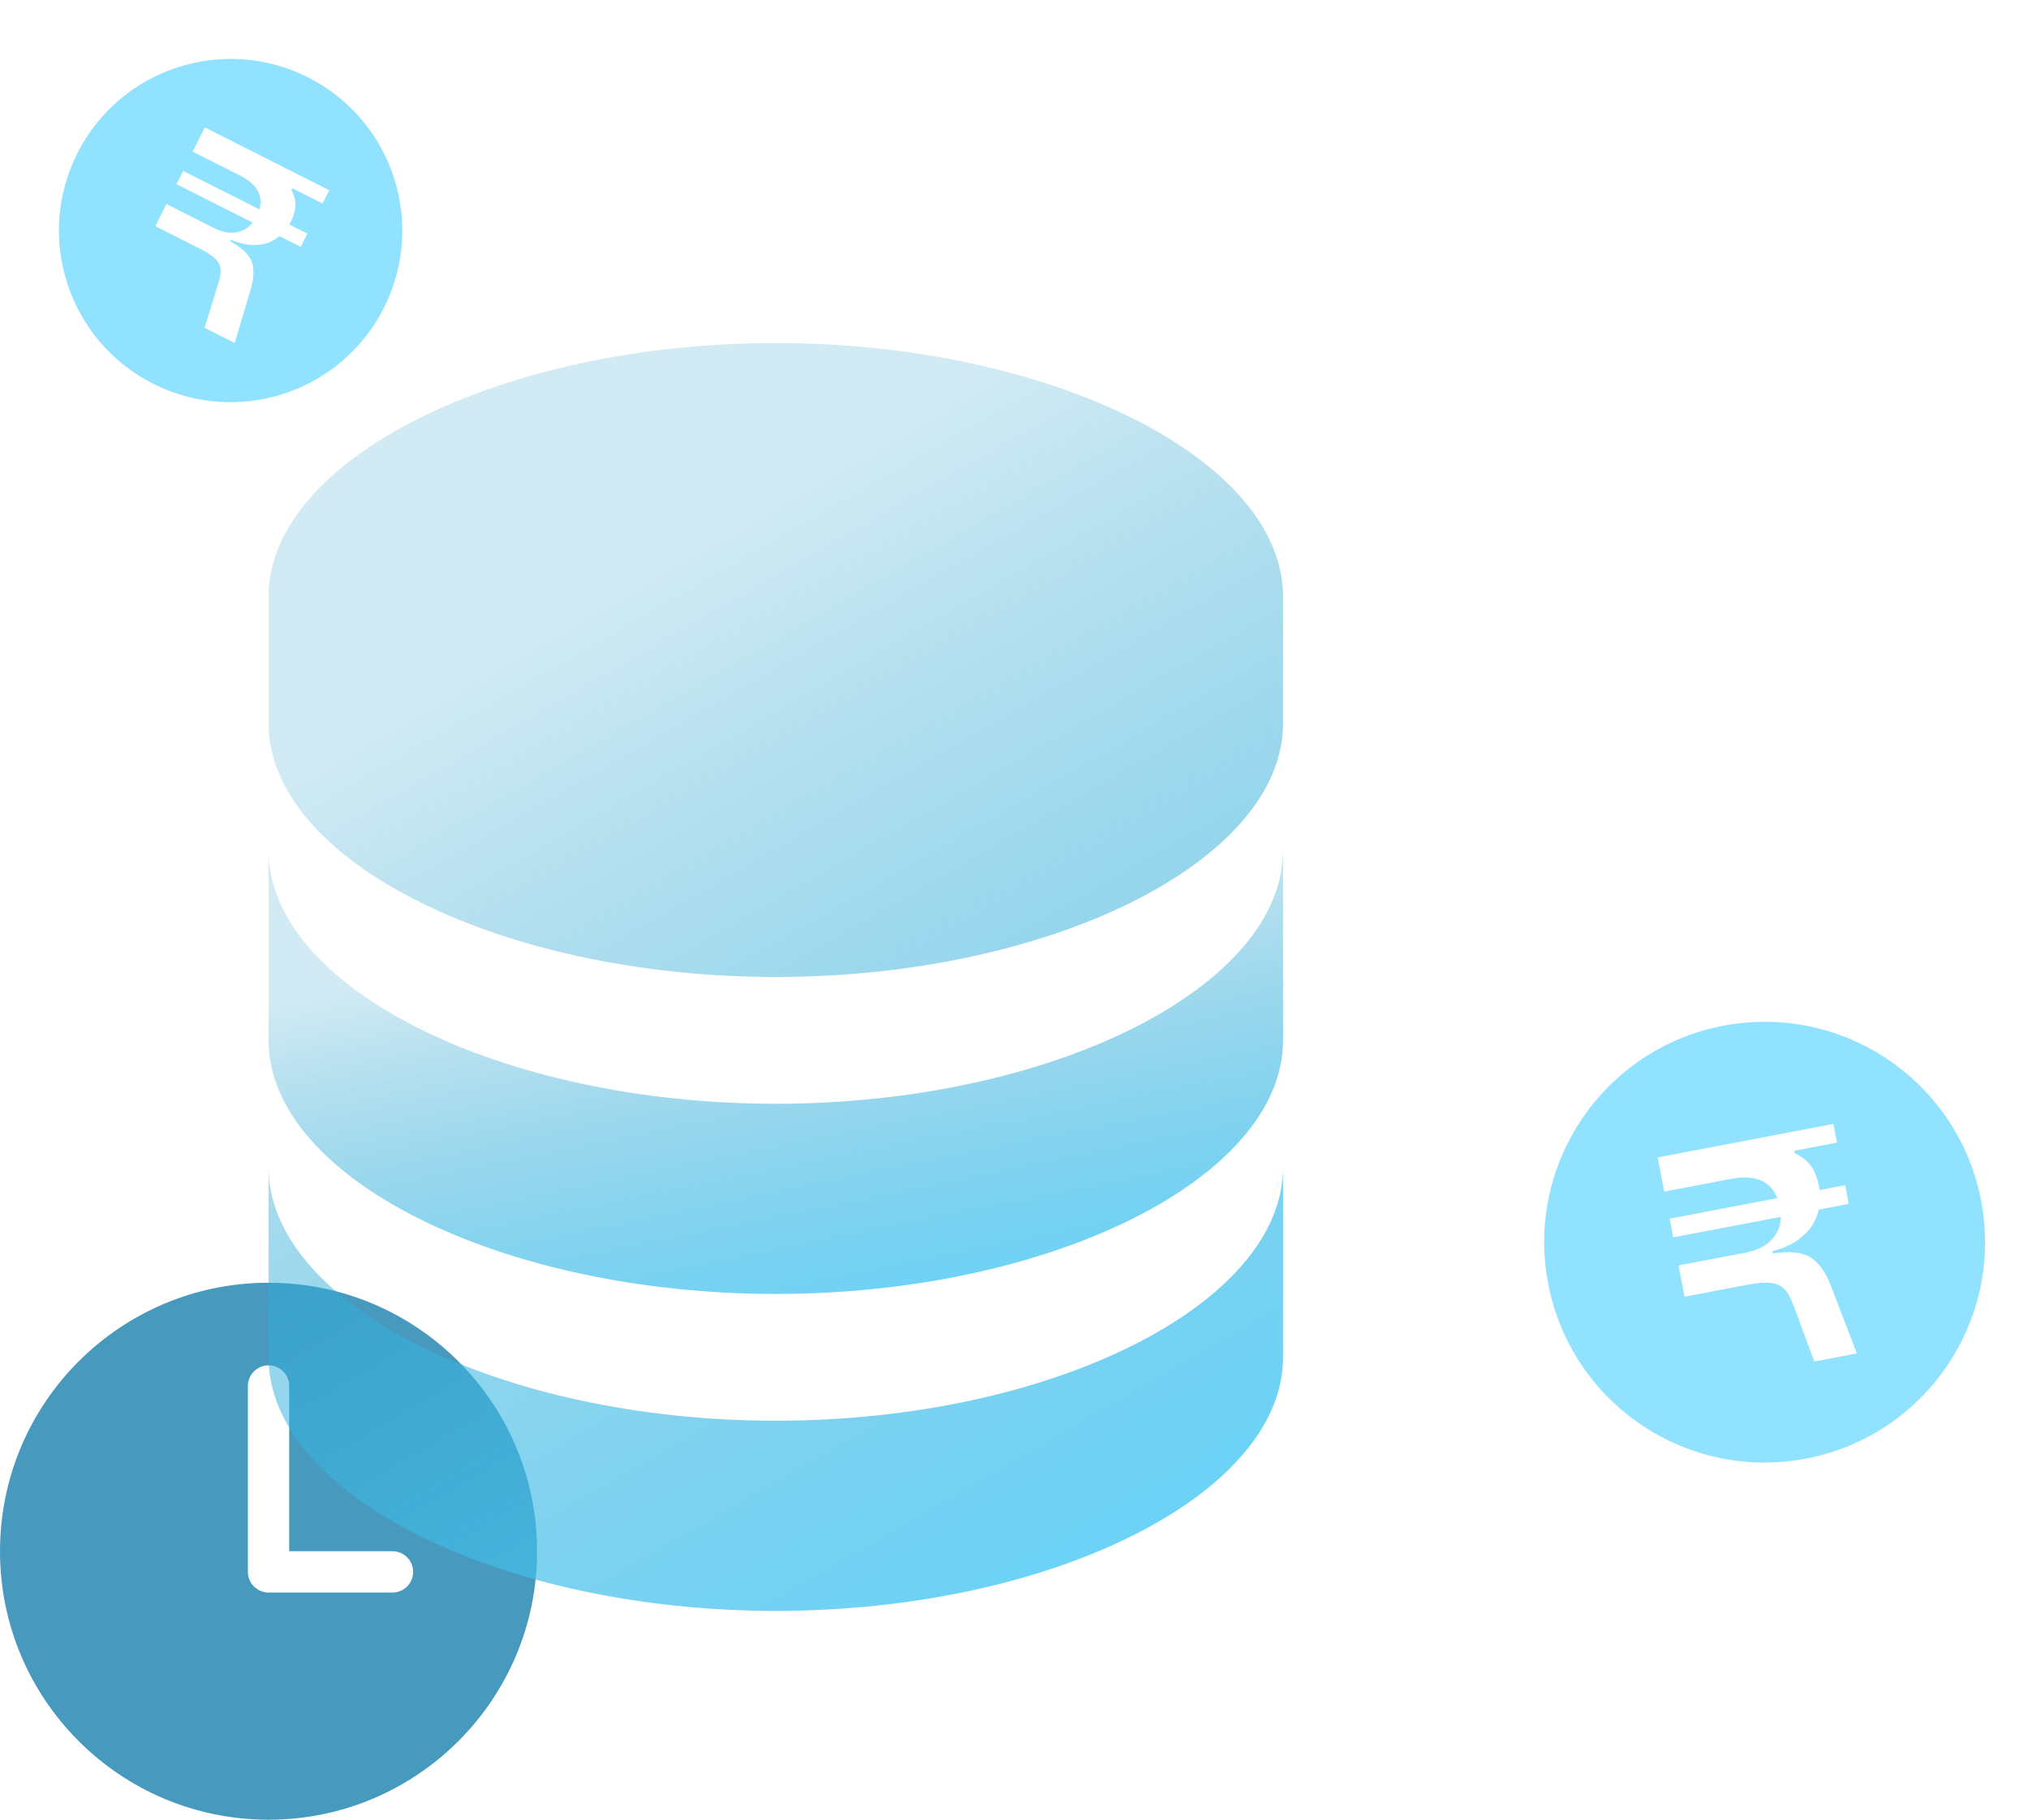
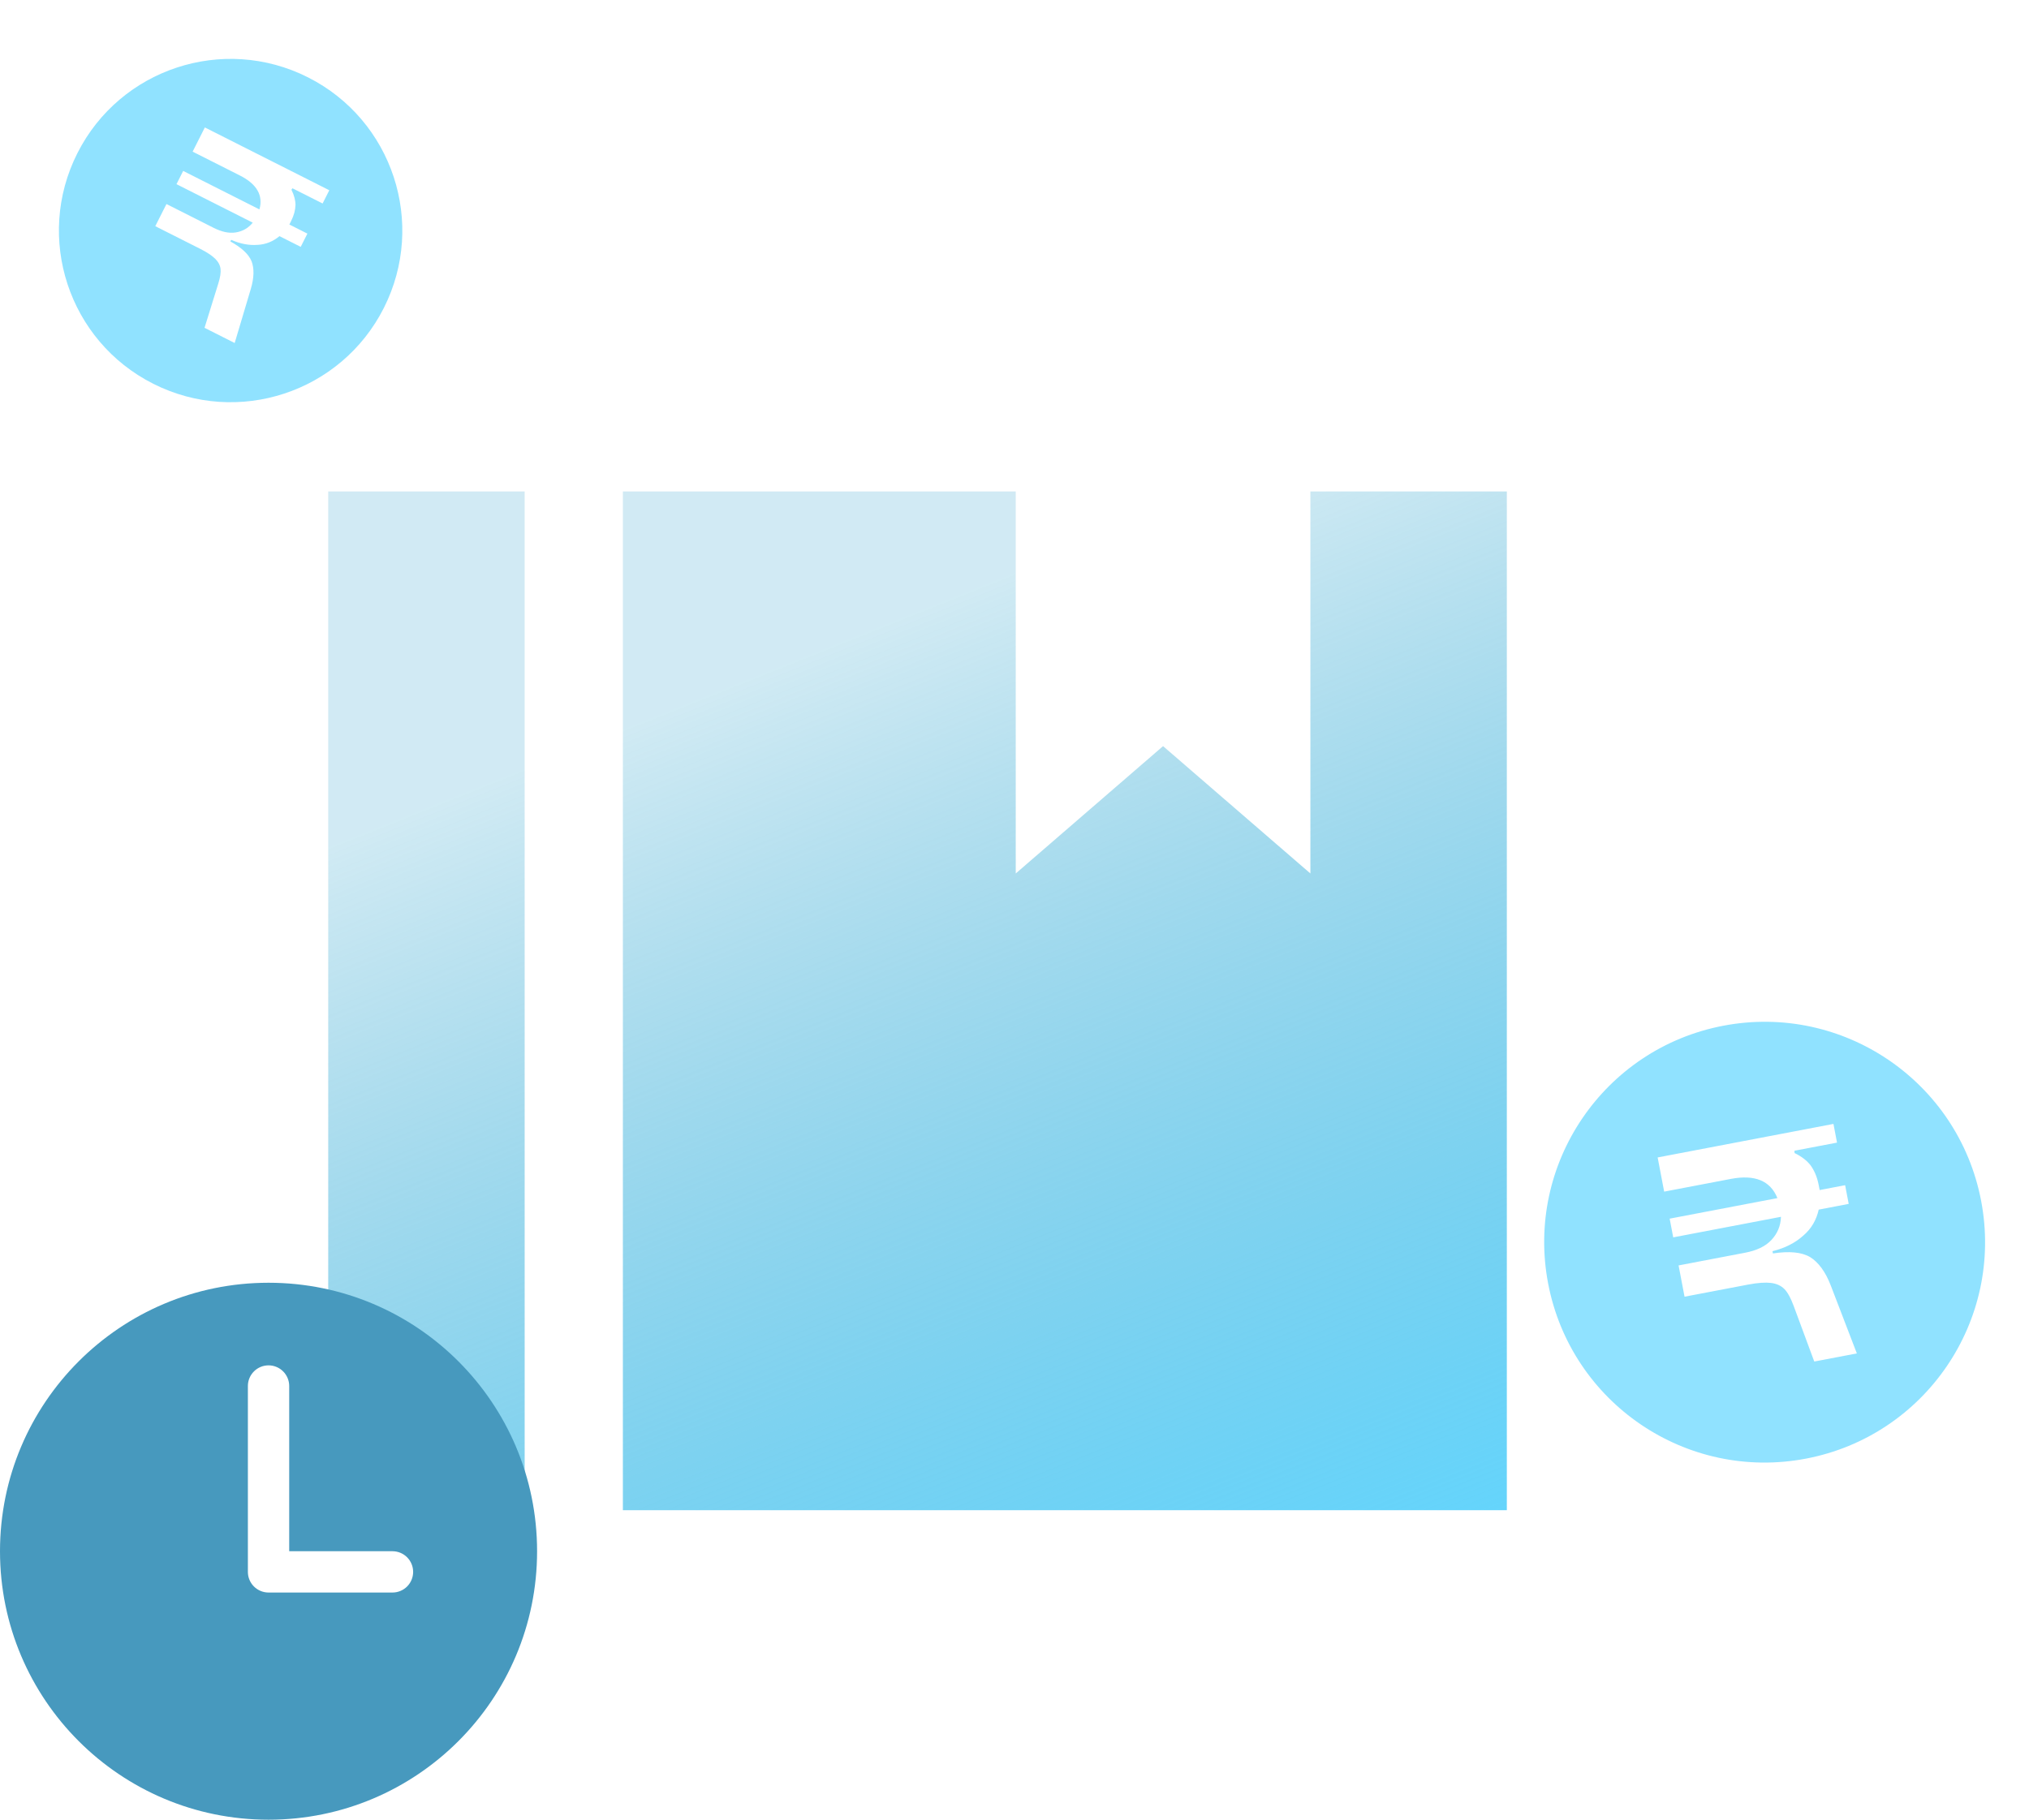
<svg xmlns="http://www.w3.org/2000/svg" width="136" height="122" viewBox="0 0 136 122" fill="none">
+   <path d="M68.083 32.948V58.561L77.958 50.023L87.833 58.561V32.948H101V101.25H41.75V32.948H68.083ZM22 32.948H35.167V101.25H22V32.948Z" fill="url(#paint0_linear_334_1231)" />
  <path d="M18 86C8.059 86 0 94.059 0 104C0 113.941 8.059 122 18 122C27.941 122 36 113.941 36 104C36 94.059 27.941 86 18 86ZM26.308 106.769H18C17.633 106.769 17.281 106.623 17.021 106.364C16.761 106.104 16.615 105.752 16.615 105.385V92.923C16.615 92.556 16.761 92.204 17.021 91.944C17.281 91.684 17.633 91.538 18 91.538C18.367 91.538 18.719 91.684 18.979 91.944C19.239 92.204 19.385 92.556 19.385 92.923V104H26.308C26.675 104 27.027 104.146 27.287 104.406C27.546 104.665 27.692 105.017 27.692 105.385C27.692 105.752 27.546 106.104 27.287 106.364C27.027 106.623 26.675 106.769 26.308 106.769Z" fill="#4799BE" />
  <path opacity="0.7" fill-rule="evenodd" clip-rule="evenodd" d="M121.048 97.792C129.063 96.263 134.321 88.527 132.792 80.512C131.263 72.497 123.527 67.239 115.512 68.768C107.497 70.297 102.239 78.033 103.768 86.048C105.297 94.063 113.033 99.321 121.048 97.792ZM120.278 77.149L123.132 76.605L122.893 75.351L111.109 77.599L111.546 79.891L116.022 79.037C117.622 78.732 118.667 79.16 119.136 80.325L111.914 81.703L112.153 82.957L119.375 81.579C119.356 82.188 119.14 82.7 118.731 83.136C118.321 83.573 117.723 83.844 116.966 83.988L112.512 84.838L112.912 86.935L117.172 86.123C117.82 85.999 118.33 85.969 118.696 86.011C119.063 86.053 119.381 86.194 119.604 86.421C119.826 86.647 120.034 87.033 120.22 87.536L121.607 91.282L124.461 90.738L122.722 86.207C122.364 85.267 121.882 84.619 121.324 84.277C120.744 83.94 119.924 83.872 118.835 84.035L118.806 83.884C119.641 83.68 120.335 83.323 120.87 82.84C121.41 82.379 121.747 81.799 121.905 81.097L123.915 80.713L123.676 79.459L121.968 79.785L121.906 79.46C121.799 78.898 121.604 78.465 121.361 78.13C121.122 77.817 120.754 77.529 120.285 77.305L120.278 77.149Z" fill="#61D6FF" />
  <path opacity="0.7" fill-rule="evenodd" clip-rule="evenodd" d="M10.273 25.73C15.946 28.593 22.866 26.316 25.73 20.643C28.594 14.97 26.316 8.049 20.643 5.185C14.97 2.322 8.05 4.599 5.186 10.272C2.322 15.945 4.599 22.866 10.273 25.73ZM19.603 12.623L21.624 13.642L22.072 12.755L13.731 8.544L12.912 10.166L16.08 11.766C17.212 12.337 17.654 13.098 17.39 14.04L12.278 11.46L11.83 12.347L16.942 14.928C16.641 15.295 16.265 15.508 15.804 15.583C15.344 15.658 14.846 15.541 14.31 15.27L11.158 13.679L10.408 15.164L13.423 16.685C13.883 16.917 14.211 17.141 14.418 17.341C14.624 17.541 14.753 17.779 14.783 18.025C14.813 18.27 14.758 18.607 14.633 19.006L13.71 21.977L15.73 22.997L16.81 19.374C17.035 18.624 17.045 17.995 16.863 17.519C16.665 17.035 16.192 16.604 15.442 16.187L15.496 16.08C16.108 16.351 16.706 16.46 17.266 16.416C17.818 16.388 18.302 16.19 18.732 15.832L20.156 16.55L20.604 15.662L19.395 15.052L19.511 14.823C19.711 14.425 19.797 14.065 19.806 13.743C19.807 13.436 19.717 13.083 19.534 12.722L19.603 12.623Z" fill="#61D6FF" />
-   <path d="M86 40C86 30.786 70.432 23 52 23C33.568 23 18 30.786 18 40V48.5C18 57.714 33.568 65.5 52 65.5C70.432 65.5 86 57.714 86 48.5V40ZM52 95.25C33.568 95.25 18 87.464 18 78.25V91C18 100.214 33.568 108 52 108C70.432 108 86 100.214 86 91V78.25C86 87.464 70.432 95.25 52 95.25Z" fill="url(#paint0_linear_429_336)" />
-   <path d="M86 57C86 66.214 70.432 74 52 74C33.568 74 18 66.214 18 57V69.75C18 78.964 33.568 86.75 52 86.75C70.432 86.75 86 78.964 86 69.75V57Z" fill="url(#paint1_linear_429_336)" />
  <defs>
-     <linearGradient id="paint0_linear_429_336" x1="92.35" y1="110.993" x2="48.432" y2="35.024" gradientUnits="userSpaceOnUse">
-       <stop offset="0.003" stop-color="#61D6FF" />
-       <stop offset="1" stop-color="#1798C6" stop-opacity="0.2" />
-     </linearGradient>
-     <linearGradient id="paint1_linear_429_336" x1="92.35" y1="87.798" x2="85.454" y2="53.718" gradientUnits="userSpaceOnUse">
+     <linearGradient id="paint0_linear_334_1231" x1="108.377" y1="103.655" x2="80.299" y2="33.435" gradientUnits="userSpaceOnUse">
      <stop offset="0.003" stop-color="#61D6FF" />
      <stop offset="1" stop-color="#1798C6" stop-opacity="0.2" />
    </linearGradient>
  </defs>
</svg>
